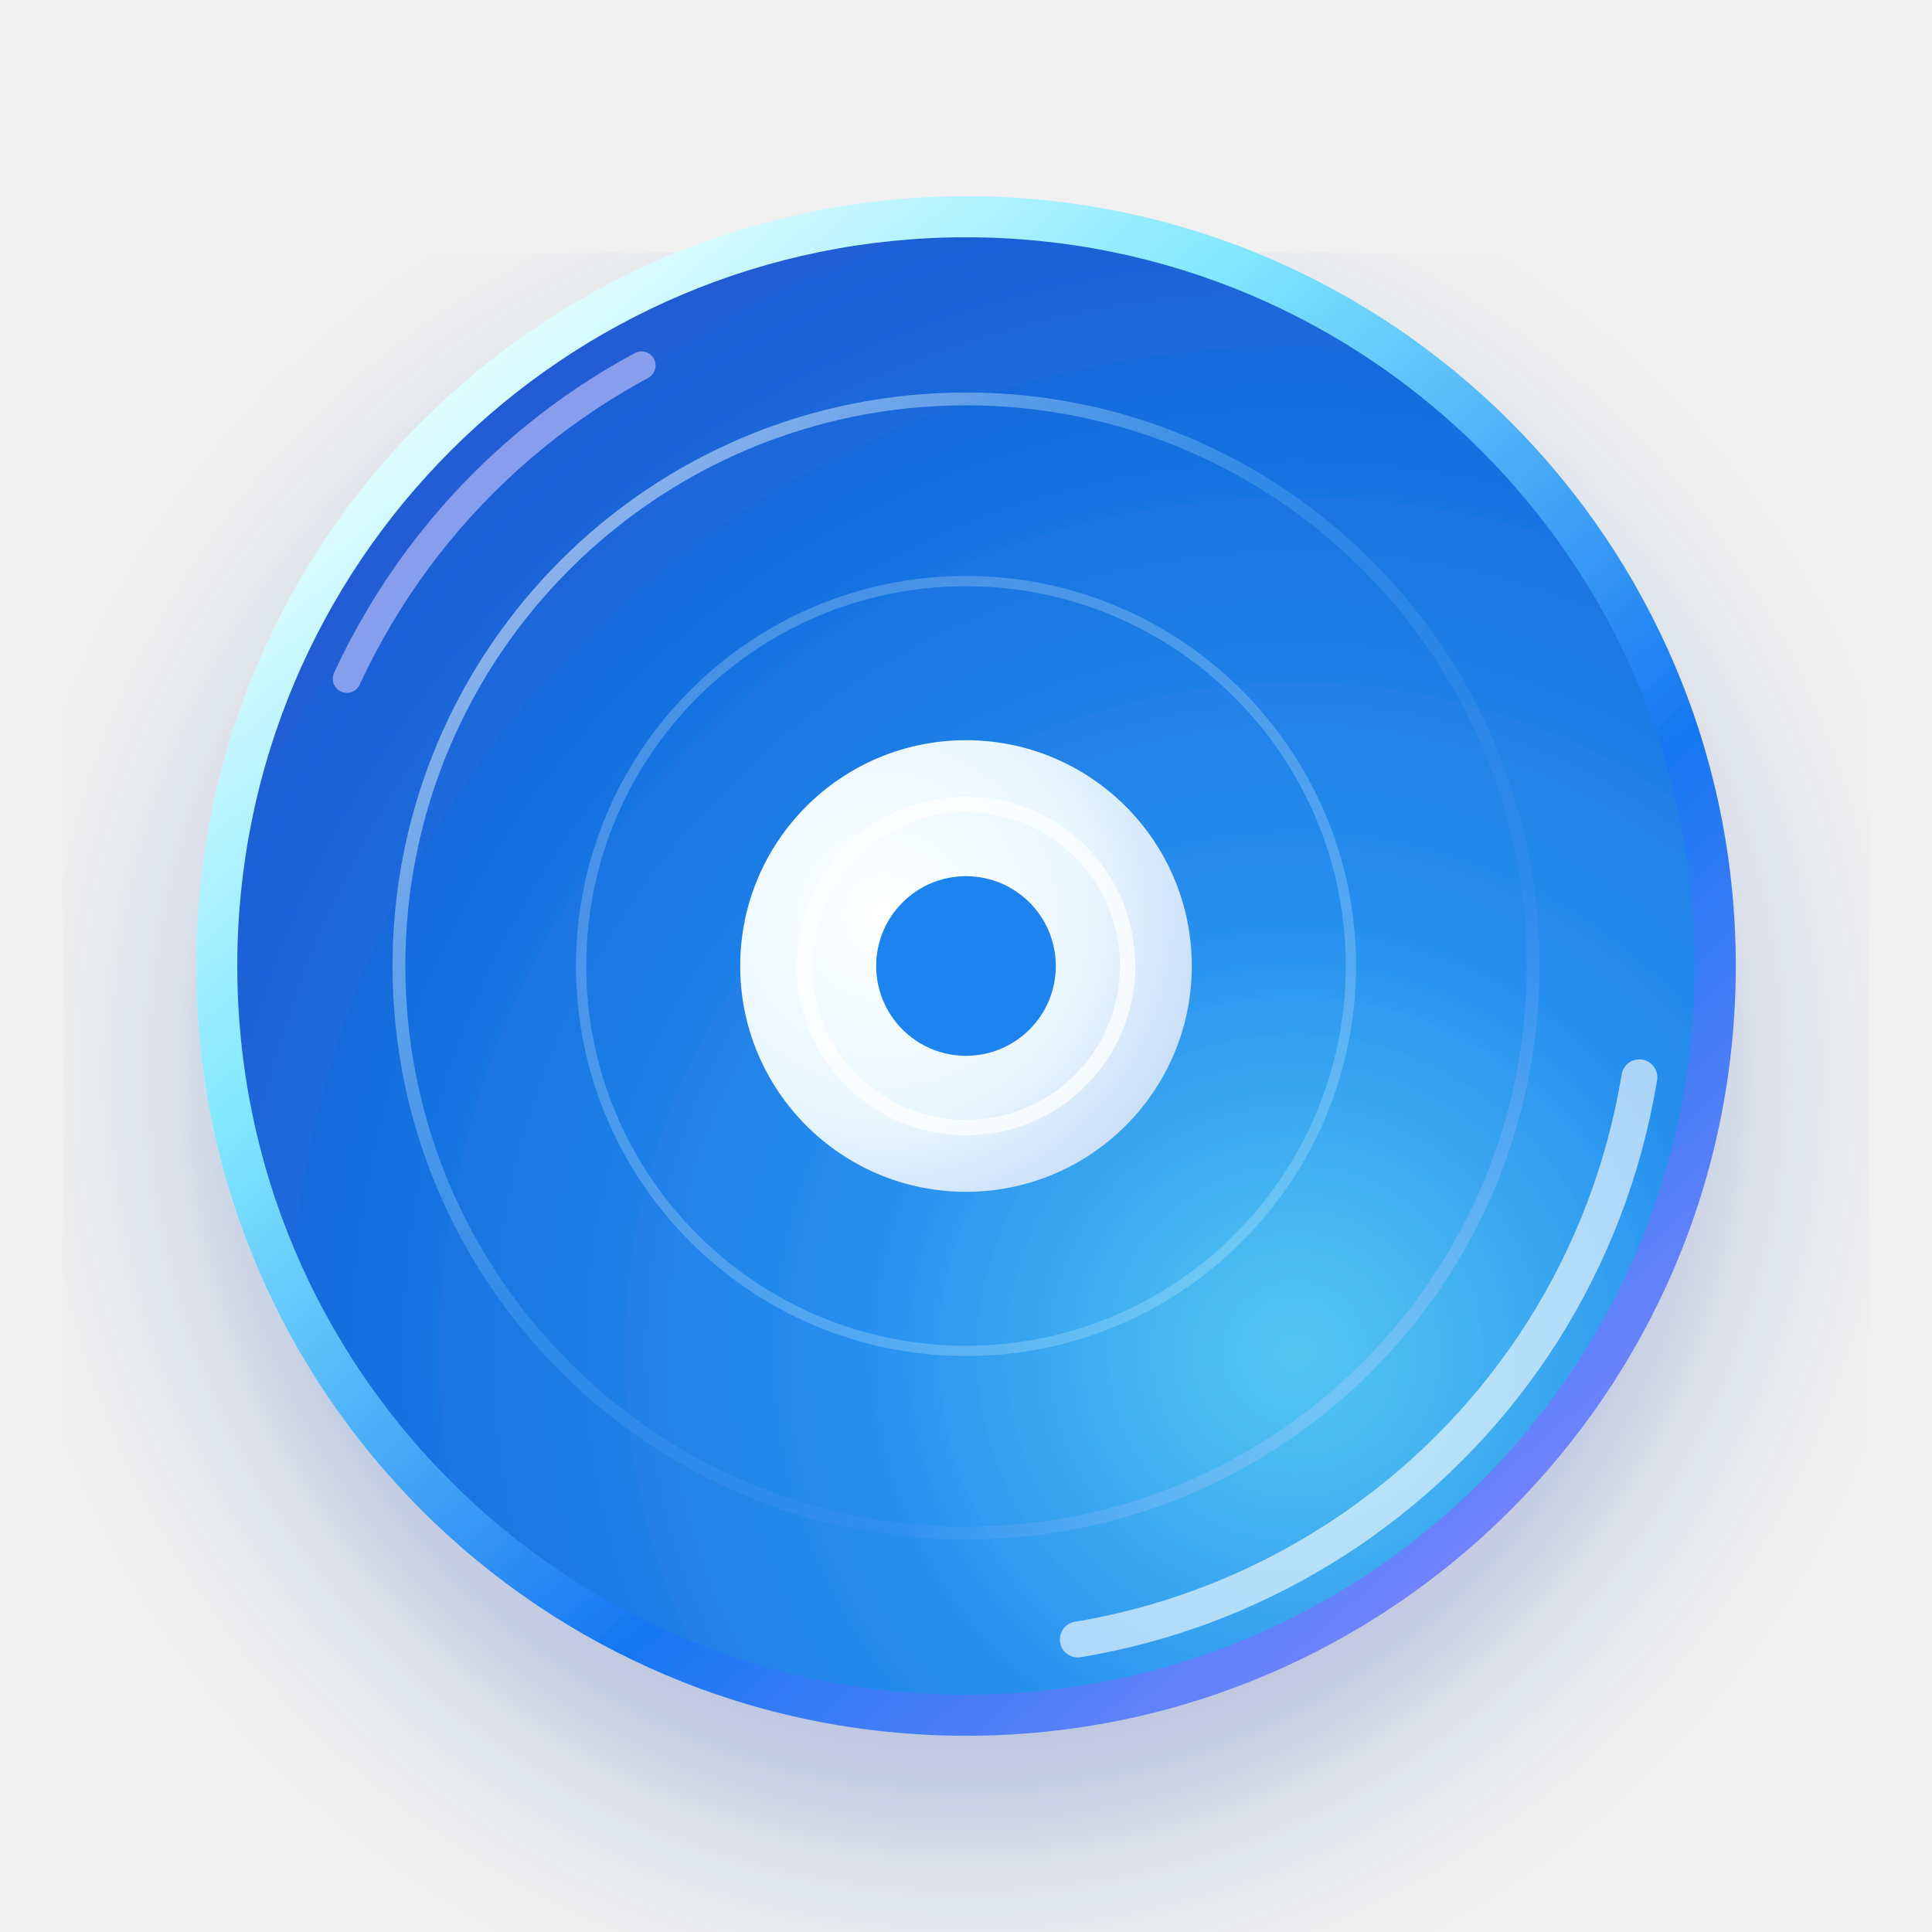
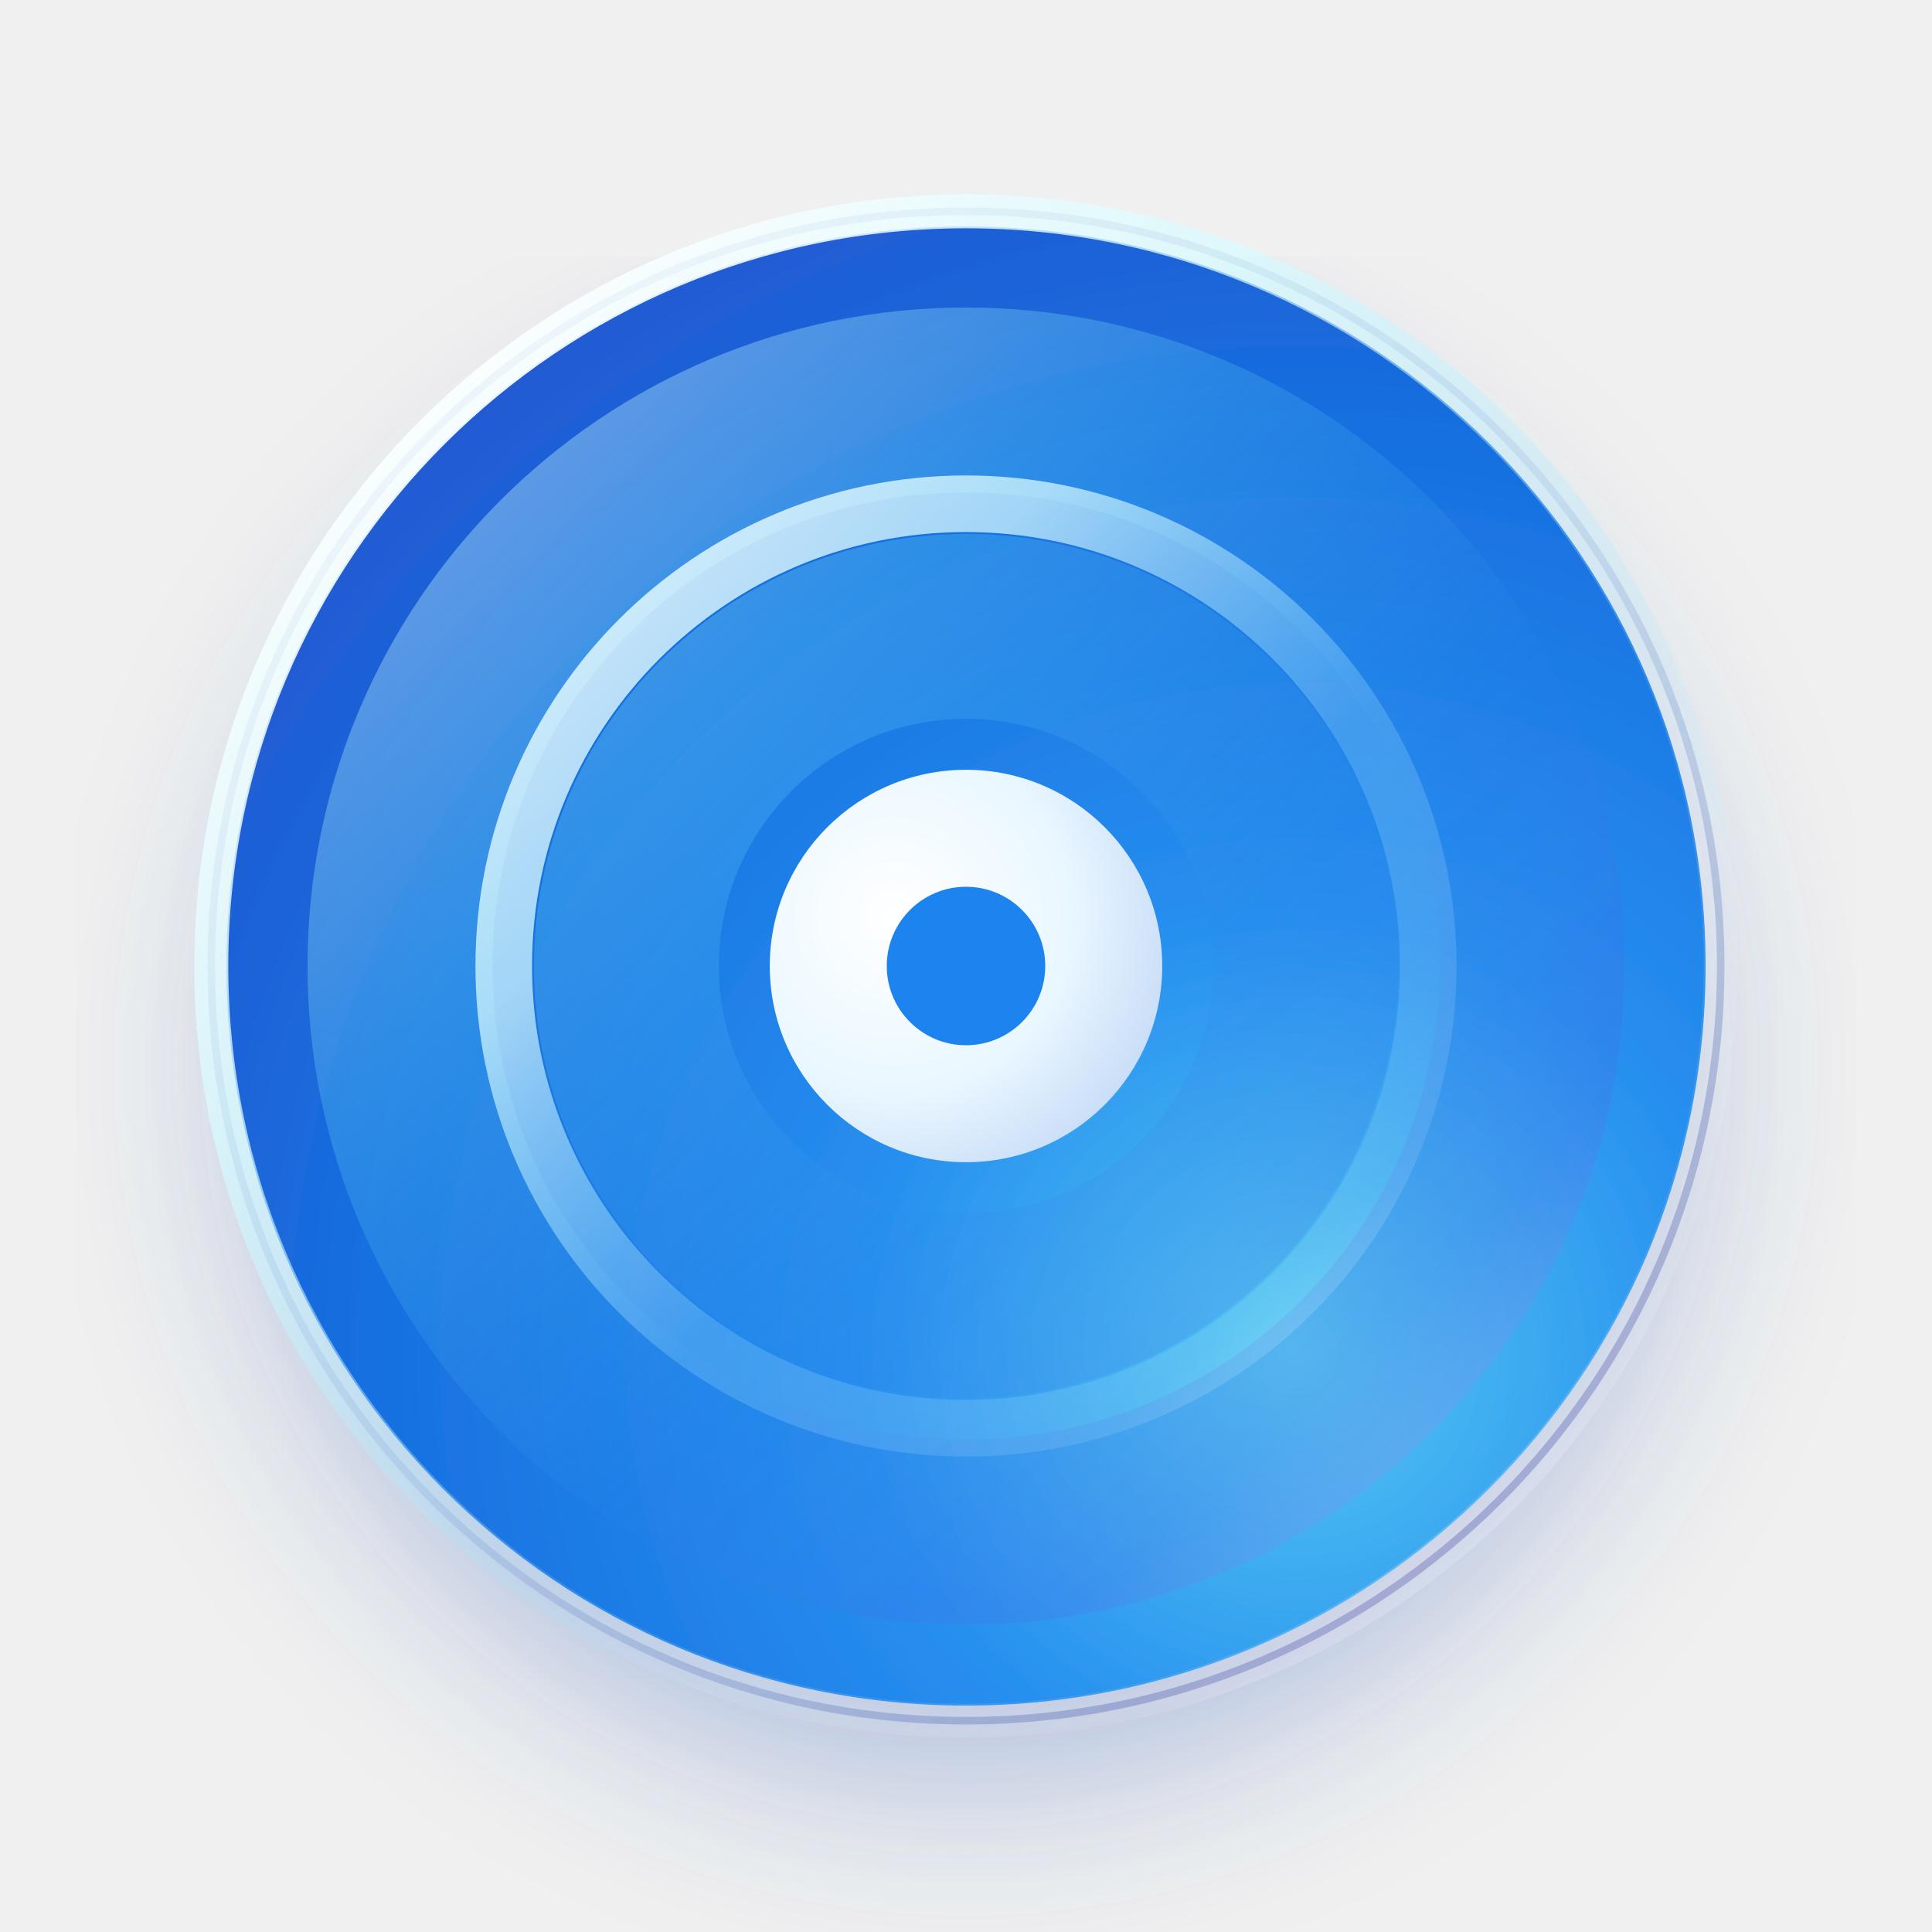
<svg xmlns="http://www.w3.org/2000/svg" width="1024" height="1024" viewBox="0 0 1024 1024">
  <defs>
-     <radialGradient id="disc" cx="0" cy="0" r="1" gradientTransform="translate(642 642) rotate(-132) scale(570)" gradientUnits="userSpaceOnUse">
+     <radialGradient id="disc" cx="0" cy="0" r="1" gradientTransform="translate(689 716) rotate(-132) scale(775)" gradientUnits="userSpaceOnUse">
      <stop stop-color="#55C8F2" />
      <stop offset="0.30" stop-color="#278FEF" />
      <stop offset="0.64" stop-color="#176FDF" />
      <stop offset="1" stop-color="#294CCB" />
    </radialGradient>
-     <linearGradient id="edge" x1="296" y1="260" x2="748" y2="786" gradientUnits="userSpaceOnUse">
-       <stop stop-color="#E9FFFF" />
-       <stop offset="0.25" stop-color="#83E8FF" />
-       <stop offset="0.62" stop-color="#1677F2" />
-       <stop offset="1" stop-color="#9588FF" />
+     <linearGradient id="dataBand" x1="238" y1="220" x2="814" y2="826" gradientUnits="userSpaceOnUse">
+       <stop stop-color="#DDFDFF" stop-opacity="0.42" />
+       <stop offset="0.28" stop-color="#72E6FB" stop-opacity="0.24" />
+       <stop offset="0.58" stop-color="#2B86EB" stop-opacity="0.12" />
+       <stop offset="0.82" stop-color="#5A57E0" stop-opacity="0.18" />
+       <stop offset="1" stop-color="#E0D8FF" stop-opacity="0.34" />
    </linearGradient>
-     <linearGradient id="sheen" x1="330" y1="322" x2="712" y2="690" gradientUnits="userSpaceOnUse">
-       <stop stop-color="#FFFFFF" stop-opacity="0.86" />
-       <stop offset="0.42" stop-color="#A8F3FF" stop-opacity="0.22" />
-       <stop offset="0.72" stop-color="#B7ACFF" stop-opacity="0.08" />
-       <stop offset="1" stop-color="#EEE8FF" stop-opacity="0.58" />
+     <linearGradient id="midHighlight" x1="236" y1="214" x2="810" y2="828" gradientUnits="userSpaceOnUse">
+       <stop stop-color="#FFFFFF" stop-opacity="0.96" />
+       <stop offset="0.30" stop-color="#D8FBFF" stop-opacity="0.72" />
+       <stop offset="0.54" stop-color="#A6E8FF" stop-opacity="0.24" />
+       <stop offset="0.76" stop-color="#FFFFFF" stop-opacity="0.10" />
+       <stop offset="1" stop-color="#F0EAFF" stop-opacity="0.48" />
    </linearGradient>
-     <radialGradient id="hub" cx="0" cy="0" r="1" gradientTransform="translate(480 472) rotate(48) scale(144)" gradientUnits="userSpaceOnUse">
+     <linearGradient id="outerHighlight" x1="212" y1="186" x2="850" y2="920" gradientUnits="userSpaceOnUse">
+       <stop stop-color="#FFFFFF" stop-opacity="0.98" />
+       <stop offset="0.26" stop-color="#D7FBFF" stop-opacity="0.72" />
+       <stop offset="0.56" stop-color="#A4E4FF" stop-opacity="0.18" />
+       <stop offset="0.82" stop-color="#FFFFFF" stop-opacity="0.08" />
+       <stop offset="1" stop-color="#EAE2FF" stop-opacity="0.56" />
+     </linearGradient>
+     <linearGradient id="outerShadow" x1="210" y1="182" x2="850" y2="920" gradientUnits="userSpaceOnUse">
+       <stop stop-color="#1B4EB7" stop-opacity="0.04" />
+       <stop offset="0.48" stop-color="#1B4EB7" stop-opacity="0.10" />
+       <stop offset="0.76" stop-color="#193D9F" stop-opacity="0.24" />
+       <stop offset="1" stop-color="#472D9E" stop-opacity="0.34" />
+     </linearGradient>
+     <radialGradient id="hub" cx="0" cy="0" r="1" gradientTransform="translate(474 486) rotate(48) scale(170)" gradientUnits="userSpaceOnUse">
      <stop stop-color="#FFFFFF" />
      <stop offset="0.55" stop-color="#E9F7FF" />
      <stop offset="1" stop-color="#BFD5F5" />
    </radialGradient>
-     <filter id="shadow" x="160" y="172" width="704" height="736" filterUnits="userSpaceOnUse" color-interpolation-filters="sRGB">
-       <feDropShadow dx="0" dy="42" stdDeviation="36" flood-color="#3158B6" flood-opacity="0.30" />
+     <filter id="shadow" x="40" y="84" width="944" height="972" filterUnits="userSpaceOnUse" color-interpolation-filters="sRGB">
+       <feDropShadow dx="0" dy="52" stdDeviation="44" flood-color="#3158B6" flood-opacity="0.28" />
    </filter>
  </defs>
-   <g transform="translate(512 512) scale(1.36) translate(-512 -492)">
-     <g filter="url(#shadow)">
-       <circle cx="512" cy="492" r="300" fill="url(#edge)" />
-       <circle cx="512" cy="492" r="284" fill="url(#disc)" />
-     </g>
-     <circle cx="512" cy="492" r="221" fill="none" stroke="url(#sheen)" stroke-opacity="0.64" stroke-width="5" />
-     <circle cx="512" cy="492" r="150" fill="none" stroke="#D8F7FF" stroke-opacity="0.24" stroke-width="4" />
-     <circle cx="512" cy="492" r="266" fill="none" stroke="#D9D0FF" stroke-opacity="0.56" stroke-width="11" stroke-linecap="round" stroke-dasharray="170 1501" transform="rotate(205 512 492)" />
-     <circle cx="512" cy="492" r="266" fill="none" stroke="#FFFFFF" stroke-opacity="0.62" stroke-width="14" stroke-linecap="round" stroke-dasharray="330 1341" transform="rotate(9.5 512 492)" />
-     <circle cx="512" cy="492" r="88" fill="url(#hub)" />
-     <circle cx="512" cy="492" r="63" fill="none" stroke="#FFFFFF" stroke-opacity="0.72" stroke-width="6" />
-     <circle cx="512" cy="492" r="35" fill="#1C83EF" />
+   <g filter="url(#shadow)">
+     <circle cx="512" cy="512" r="392" fill="url(#disc)" />
  </g>
+   <circle cx="512" cy="512" r="400" fill="none" stroke="url(#outerHighlight)" stroke-width="18" />
+   <circle cx="512" cy="512" r="400" fill="none" stroke="url(#outerShadow)" stroke-width="4" />
+   <circle cx="512" cy="512" r="180" fill="none" stroke="url(#dataBand)" stroke-width="98" />
+   <circle cx="512" cy="512" r="300" fill="none" stroke="url(#dataBand)" stroke-width="98" />
+   <circle cx="512" cy="512" r="245" fill="none" stroke="url(#midHighlight)" stroke-width="30" />
+   <circle cx="512" cy="512" r="104" fill="url(#hub)" />
+   <circle cx="512" cy="512" r="42" fill="#1C83EF" />
</svg>
